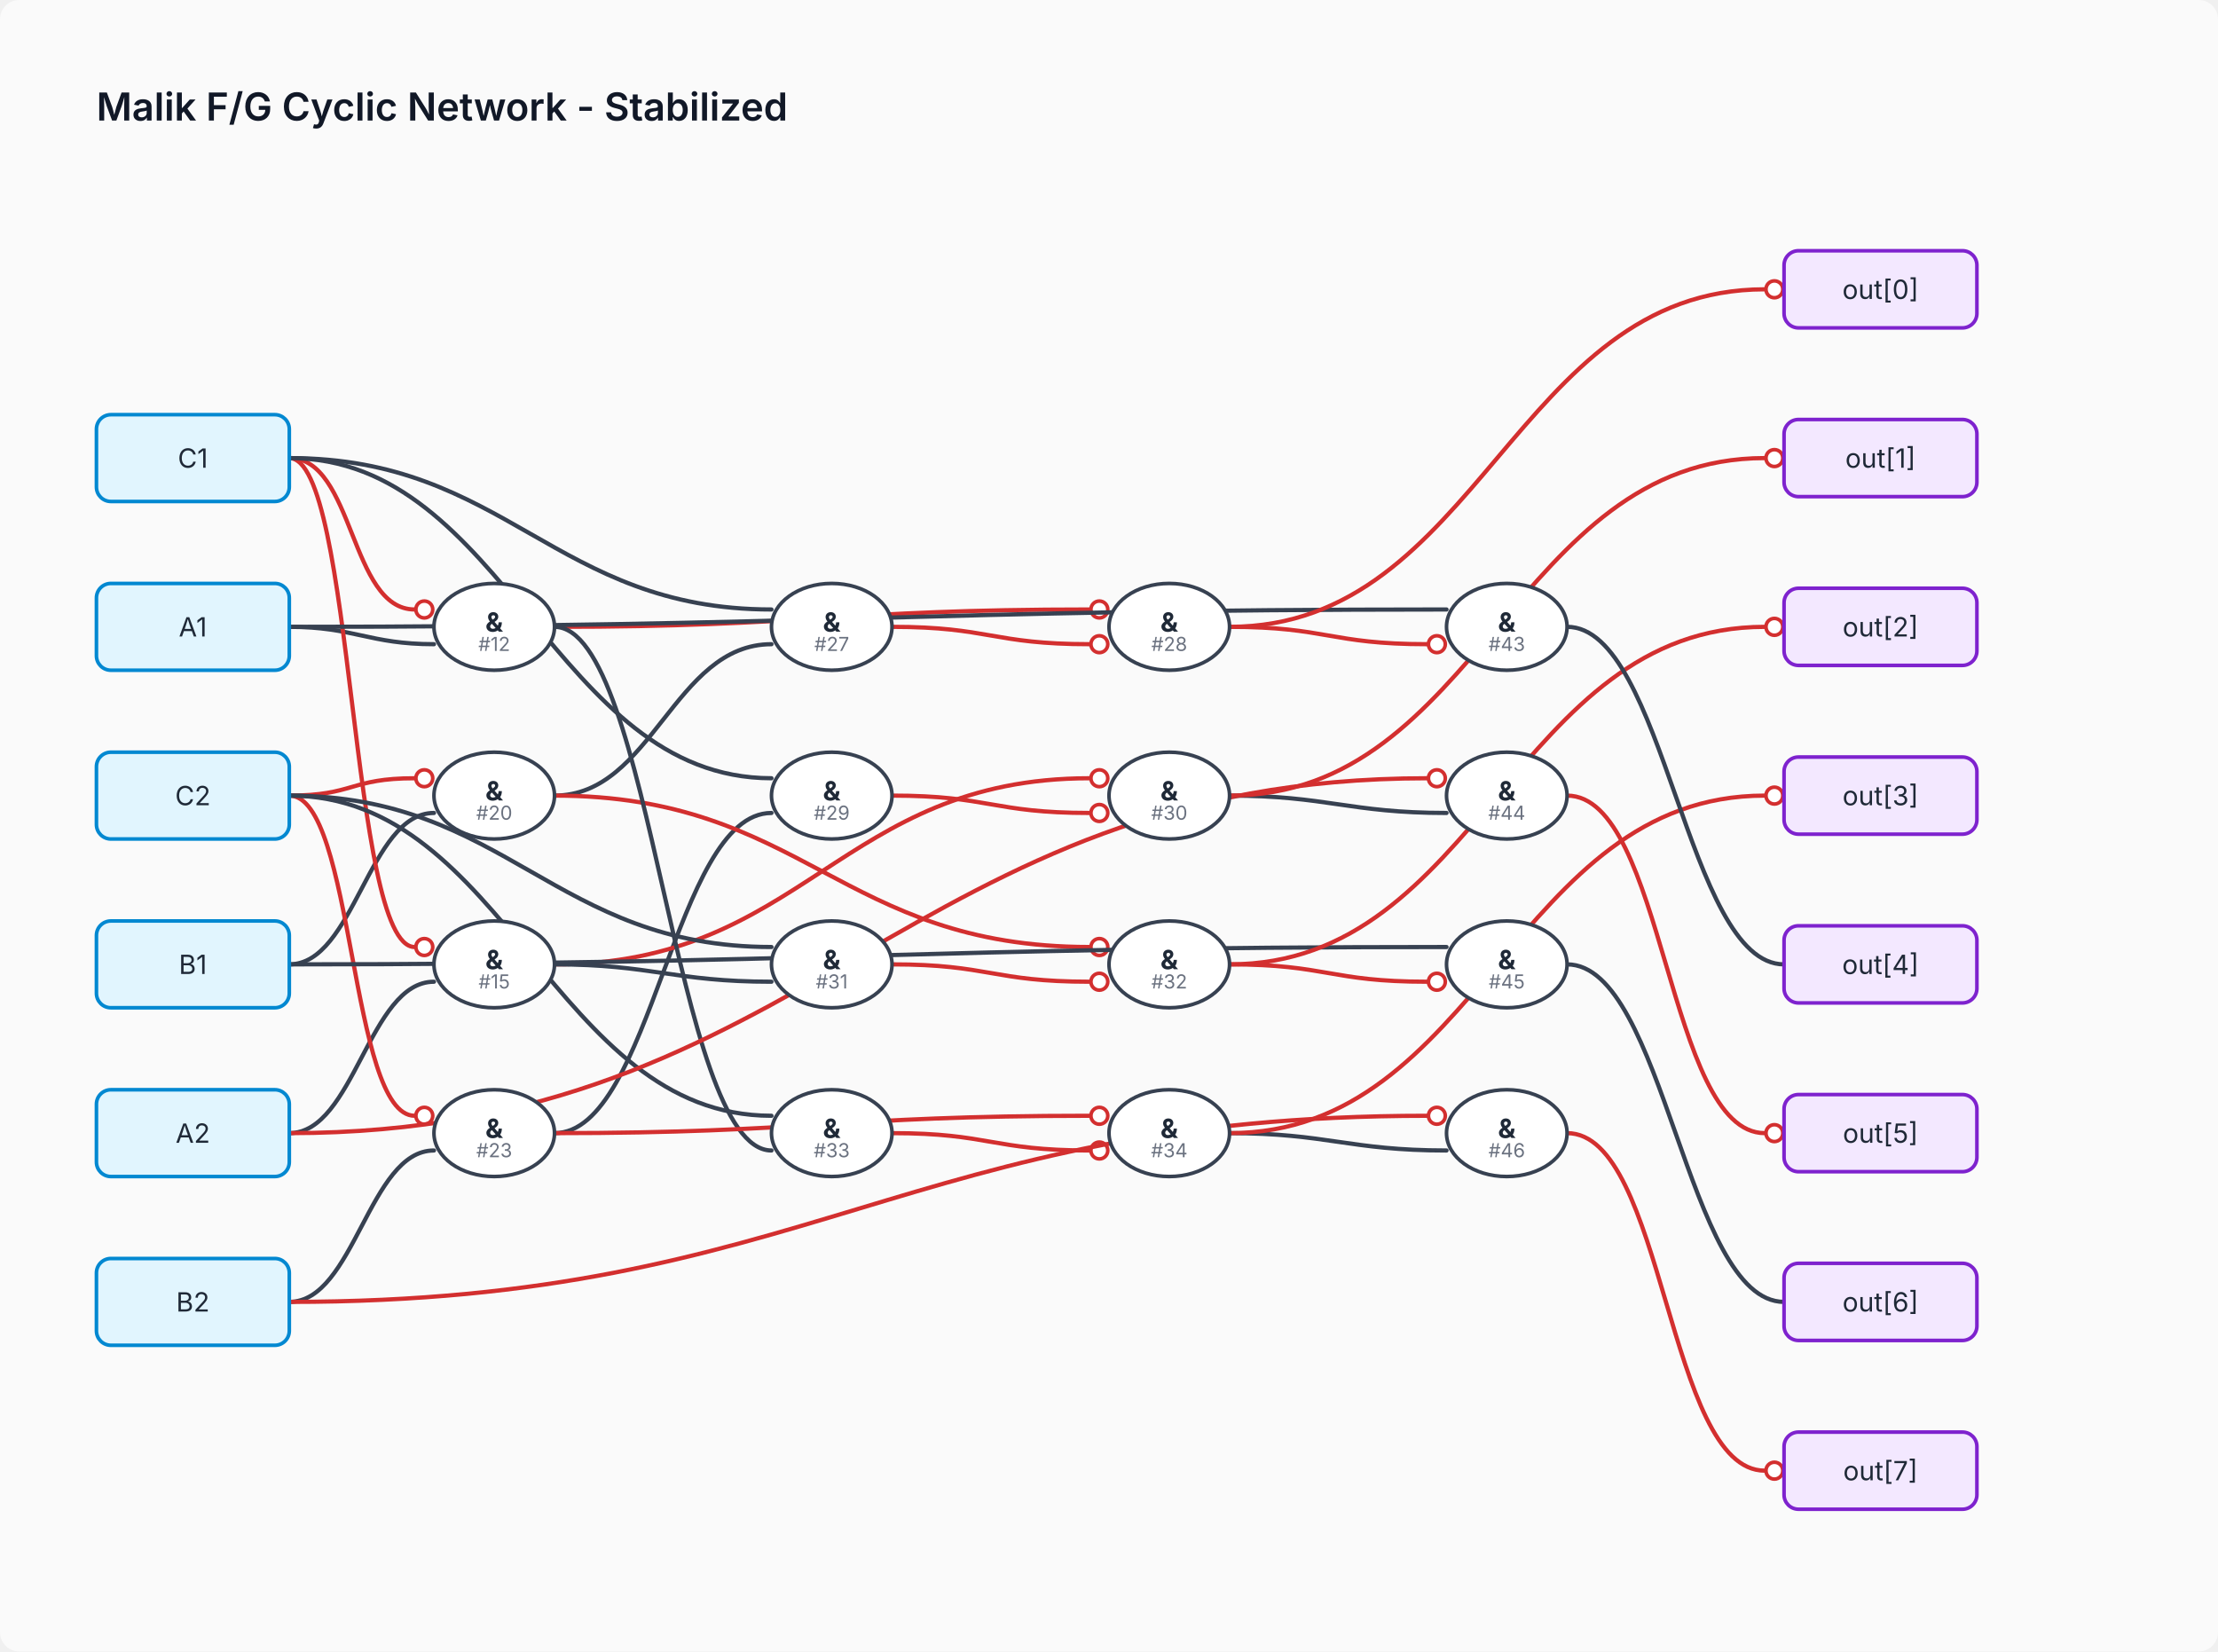
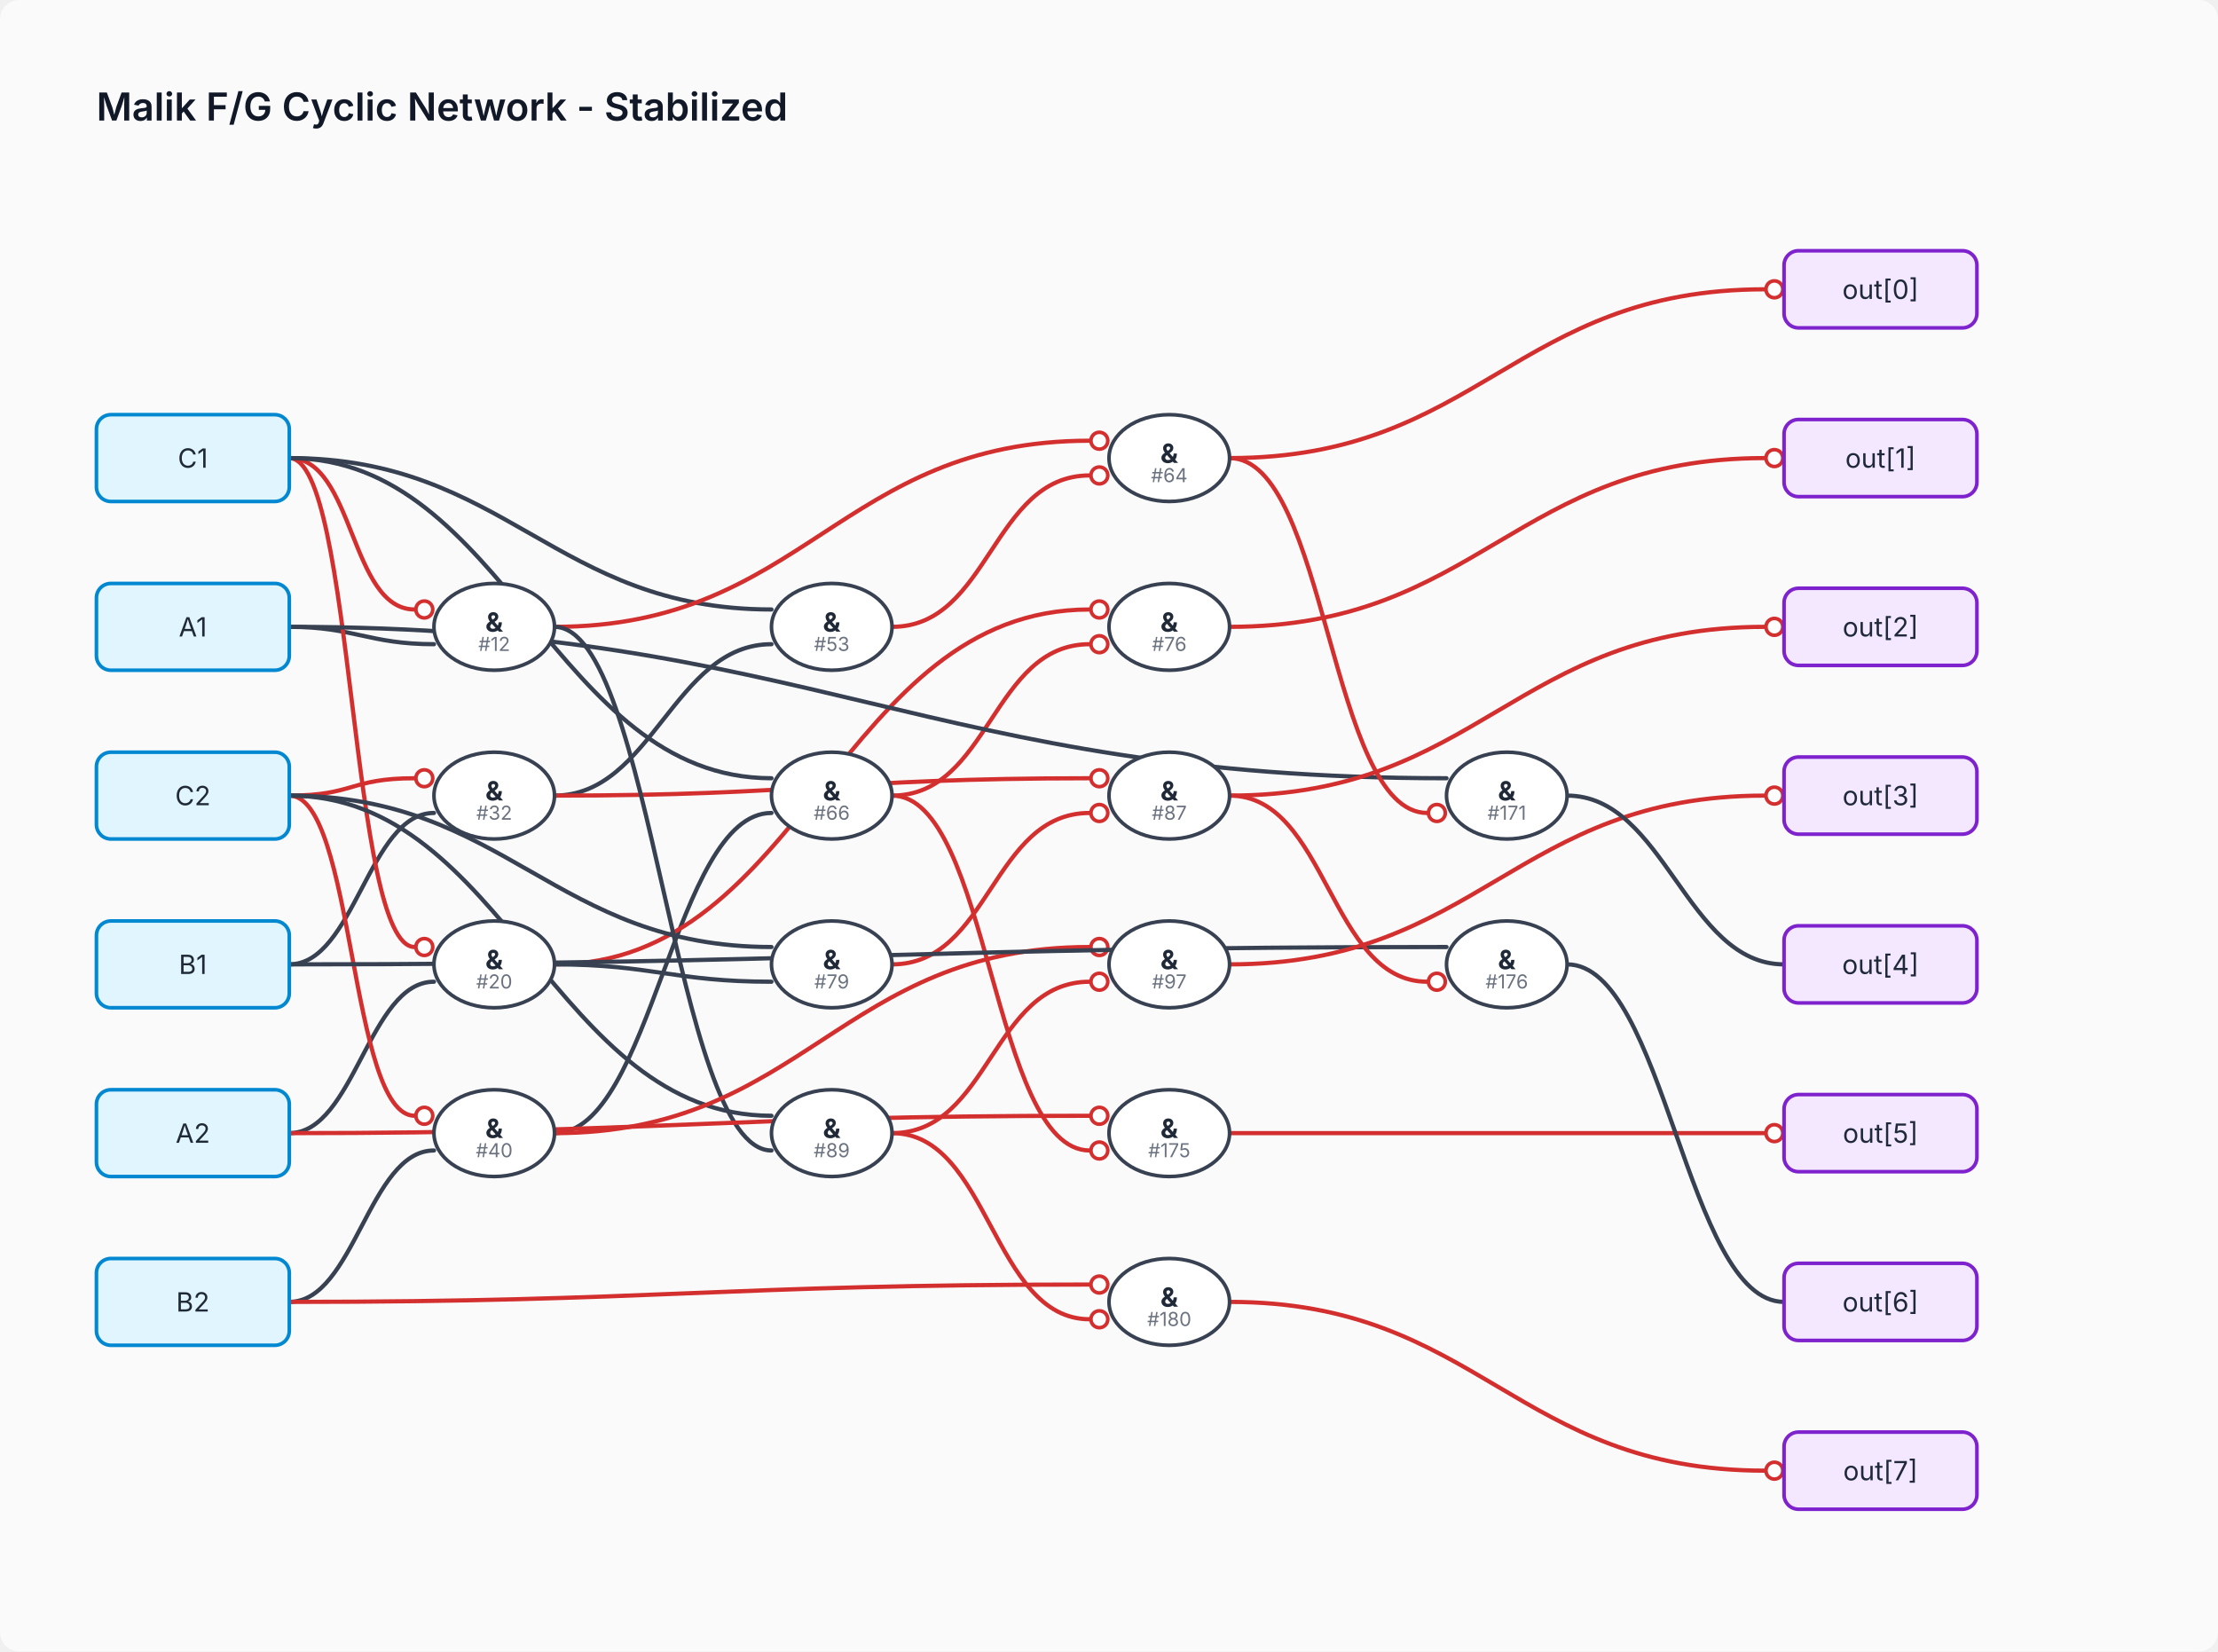
<svg xmlns="http://www.w3.org/2000/svg" viewBox="0 0 920 685" width="920" height="685">
  <defs>
    <style>
      .title { font-family: system-ui, -apple-system, sans-serif; font-size: 16px; font-weight: 600; fill: #111827; }
      .lbl { font-family: system-ui, -apple-system, sans-serif; font-size: 11px; fill: #1f2937; dominant-baseline: central; text-anchor: middle; }
      .sublbl { font-family: system-ui, -apple-system, sans-serif; font-size: 8px; fill: #6b7280; text-anchor: middle; }
      .gate-and { fill: #ffffff; stroke: #374151; stroke-width: 1.5; }
      .gate-in { fill: #e1f5fe; stroke: #0288d1; stroke-width: 1.5; rx: 6px; }
      .gate-const { fill: #eeeeee; stroke: #757575; stroke-width: 1.5; }
      .gate-out { fill: #f3e8ff; stroke: #7e22ce; stroke-width: 1.5; rx: 6px; }
      .wire { fill: none; stroke: #374151; stroke-width: 1.75; stroke-linecap: round; }
      .wire-inv { fill: none; stroke: #d32f2f; stroke-width: 1.75; stroke-linecap: round; }
      .bubble { fill: #ffffff; stroke: #d32f2f; stroke-width: 1.5; }
    </style>
  </defs>
  <rect width="100%" height="100%" fill="#fafafa" rx="8" />
  <text x="40" y="50" class="title">Malik F/G Cyclic Network - Stabilized</text>
  <path d="M 120 190 C 147 190, 145 252.8, 172 252.8" class="wire-inv" />
  <circle cx="176" cy="252.8" r="3.5" class="bubble" />
  <path d="M 120 260 C 147 260, 153 267.2, 180 267.2" class="wire" />
  <path d="M 120 330 C 147 330, 145 322.8, 172 322.8" class="wire-inv" />
  <circle cx="176" cy="322.8" r="3.5" class="bubble" />
  <path d="M 120 400 C 147 400, 153 337.2, 180 337.2" class="wire" />
  <path d="M 120 190 C 210 190, 230 252.8, 320 252.8" class="wire" />
  <path d="M 230 330 C 270.5 330, 279.5 267.2, 320 267.2" class="wire" />
-   <path d="M 230 260 C 333.5 260, 348.5 252.8, 452 252.8" class="wire-inv" />
-   <circle cx="456" cy="252.8" r="3.5" class="bubble" />
-   <path d="M 370 260 C 410.5 260, 411.5 267.2, 452 267.2" class="wire-inv" />
-   <circle cx="456" cy="267.2" r="3.5" class="bubble" />
+   <path d="M 230 260 C 333.5 260, 348.5 182.8, 452 182.8" class="wire-inv" />
+   <circle cx="456" cy="182.8" r="3.5" class="bubble" />
+   <path d="M 370 260 C 410.5 260, 411.5 197.2, 452 197.2" class="wire-inv" />
+   <circle cx="456" cy="197.2" r="3.5" class="bubble" />
  <path d="M 120 190 C 147 190, 145 392.8, 172 392.8" class="wire-inv" />
  <circle cx="176" cy="392.8" r="3.5" class="bubble" />
  <path d="M 120 470 C 147 470, 153 407.2, 180 407.2" class="wire" />
  <path d="M 120 330 C 147 330, 145 462.8, 172 462.8" class="wire-inv" />
  <circle cx="176" cy="462.8" r="3.5" class="bubble" />
  <path d="M 120 540 C 147 540, 153 477.2, 180 477.2" class="wire" />
  <path d="M 120 190 C 210 190, 230 322.8, 320 322.8" class="wire" />
  <path d="M 230 470 C 270.5 470, 279.5 337.2, 320 337.2" class="wire" />
-   <path d="M 230 400 C 333.5 400, 348.5 322.8, 452 322.8" class="wire-inv" />
-   <circle cx="456" cy="322.8" r="3.5" class="bubble" />
-   <path d="M 370 330 C 410.5 330, 411.5 337.2, 452 337.2" class="wire-inv" />
-   <circle cx="456" cy="337.2" r="3.5" class="bubble" />
+   <path d="M 230 400 C 333.5 400, 348.5 252.8, 452 252.8" class="wire-inv" />
+   <circle cx="456" cy="252.8" r="3.5" class="bubble" />
+   <path d="M 370 330 C 410.5 330, 411.5 267.2, 452 267.2" class="wire-inv" />
+   <circle cx="456" cy="267.2" r="3.5" class="bubble" />
  <path d="M 120 330 C 210 330, 230 392.8, 320 392.8" class="wire" />
  <path d="M 230 400 C 270.5 400, 279.5 407.2, 320 407.2" class="wire" />
-   <path d="M 230 330 C 333.5 330, 348.5 392.8, 452 392.8" class="wire-inv" />
-   <circle cx="456" cy="392.8" r="3.5" class="bubble" />
-   <path d="M 370 400 C 410.5 400, 411.5 407.2, 452 407.2" class="wire-inv" />
-   <circle cx="456" cy="407.2" r="3.5" class="bubble" />
+   <path d="M 230 330 C 333.5 330, 348.5 322.8, 452 322.8" class="wire-inv" />
+   <circle cx="456" cy="322.8" r="3.5" class="bubble" />
+   <path d="M 370 400 C 410.5 400, 411.5 337.2, 452 337.2" class="wire-inv" />
+   <circle cx="456" cy="337.2" r="3.5" class="bubble" />
  <path d="M 120 330 C 210 330, 230 462.8, 320 462.8" class="wire" />
  <path d="M 230 260 C 270.5 260, 279.5 477.2, 320 477.2" class="wire" />
-   <path d="M 230 470 C 333.5 470, 348.5 462.8, 452 462.8" class="wire-inv" />
+   <path d="M 230 470 C 333.5 470, 348.5 392.8, 452 392.8" class="wire-inv" />
+   <circle cx="456" cy="392.8" r="3.5" class="bubble" />
+   <path d="M 370 470 C 410.5 470, 411.5 407.2, 452 407.2" class="wire-inv" />
+   <circle cx="456" cy="407.2" r="3.5" class="bubble" />
+   <path d="M 120 260 C 336 260, 384 322.8, 600 322.8" class="wire" />
+   <path d="M 510 190 C 550.5 190, 551.5 337.2, 592 337.2" class="wire-inv" />
+   <circle cx="596" cy="337.2" r="3.5" class="bubble" />
+   <path d="M 120 470 C 273 470, 299 462.8, 452 462.8" class="wire-inv" />
  <circle cx="456" cy="462.8" r="3.5" class="bubble" />
-   <path d="M 370 470 C 410.5 470, 411.5 477.2, 452 477.2" class="wire-inv" />
+   <path d="M 370 330 C 410.5 330, 411.5 477.2, 452 477.2" class="wire-inv" />
  <circle cx="456" cy="477.2" r="3.5" class="bubble" />
-   <path d="M 120 260 C 336 260, 384 252.8, 600 252.8" class="wire" />
-   <path d="M 510 260 C 550.5 260, 551.5 267.2, 592 267.2" class="wire-inv" />
-   <circle cx="596" cy="267.2" r="3.5" class="bubble" />
-   <path d="M 120 470 C 336 470, 376 322.8, 592 322.8" class="wire-inv" />
-   <circle cx="596" cy="322.8" r="3.5" class="bubble" />
-   <path d="M 510 330 C 550.5 330, 559.5 337.2, 600 337.2" class="wire" />
  <path d="M 120 400 C 336 400, 384 392.8, 600 392.8" class="wire" />
-   <path d="M 510 400 C 550.5 400, 551.5 407.2, 592 407.2" class="wire-inv" />
+   <path d="M 510 330 C 550.5 330, 551.5 407.2, 592 407.2" class="wire-inv" />
  <circle cx="596" cy="407.2" r="3.5" class="bubble" />
-   <path d="M 120 540 C 336 540, 376 462.8, 592 462.8" class="wire-inv" />
-   <circle cx="596" cy="462.8" r="3.5" class="bubble" />
-   <path d="M 510 470 C 550.5 470, 559.5 477.2, 600 477.2" class="wire" />
-   <path d="M 510 260 C 613.5 260, 628.5 120, 732 120" class="wire-inv" />
+   <path d="M 120 540 C 273 540, 299 532.8, 452 532.8" class="wire-inv" />
+   <circle cx="456" cy="532.8" r="3.5" class="bubble" />
+   <path d="M 370 470 C 410.5 470, 411.5 547.2, 452 547.2" class="wire-inv" />
+   <circle cx="456" cy="547.2" r="3.5" class="bubble" />
+   <path d="M 510 190 C 613.5 190, 628.5 120, 732 120" class="wire-inv" />
  <circle cx="736" cy="120" r="3.5" class="bubble" />
-   <path d="M 510 330 C 613.5 330, 628.5 190, 732 190" class="wire-inv" />
+   <path d="M 510 260 C 613.5 260, 628.5 190, 732 190" class="wire-inv" />
  <circle cx="736" cy="190" r="3.5" class="bubble" />
-   <path d="M 510 400 C 613.5 400, 628.5 260, 732 260" class="wire-inv" />
+   <path d="M 510 330 C 613.5 330, 628.5 260, 732 260" class="wire-inv" />
  <circle cx="736" cy="260" r="3.5" class="bubble" />
-   <path d="M 510 470 C 613.5 470, 628.5 330, 732 330" class="wire-inv" />
+   <path d="M 510 400 C 613.5 400, 628.5 330, 732 330" class="wire-inv" />
  <circle cx="736" cy="330" r="3.5" class="bubble" />
-   <path d="M 650 260 C 690.5 260, 699.5 400, 740 400" class="wire" />
-   <path d="M 650 330 C 690.5 330, 691.5 470, 732 470" class="wire-inv" />
+   <path d="M 650 330 C 690.5 330, 699.5 400, 740 400" class="wire" />
+   <path d="M 510 470 C 613.5 470, 628.5 470, 732 470" class="wire-inv" />
  <circle cx="736" cy="470" r="3.5" class="bubble" />
  <path d="M 650 400 C 690.5 400, 699.5 540, 740 540" class="wire" />
-   <path d="M 650 470 C 690.5 470, 691.5 610, 732 610" class="wire-inv" />
+   <path d="M 510 540 C 613.5 540, 628.5 610, 732 610" class="wire-inv" />
  <circle cx="736" cy="610" r="3.5" class="bubble" />
  <rect x="40" y="172" width="80" height="36" class="gate-in" />
  <text x="80" y="190" class="lbl">C1</text>
  <rect x="40" y="242" width="80" height="36" class="gate-in" />
  <text x="80" y="260" class="lbl">A1</text>
  <ellipse cx="205" cy="260" rx="25" ry="18" class="gate-and" />
  <text x="205" y="258" class="lbl" font-weight="bold">&amp;</text>
  <text x="205" y="270" class="sublbl">#12</text>
  <rect x="40" y="312" width="80" height="36" class="gate-in" />
  <text x="80" y="330" class="lbl">C2</text>
  <rect x="40" y="382" width="80" height="36" class="gate-in" />
  <text x="80" y="400" class="lbl">B1</text>
  <ellipse cx="205" cy="330" rx="25" ry="18" class="gate-and" />
  <text x="205" y="328" class="lbl" font-weight="bold">&amp;</text>
-   <text x="205" y="340" class="sublbl">#20</text>
+   <text x="205" y="340" class="sublbl">#32</text>
  <ellipse cx="345" cy="260" rx="25" ry="18" class="gate-and" />
  <text x="345" y="258" class="lbl" font-weight="bold">&amp;</text>
-   <text x="345" y="270" class="sublbl">#27</text>
-   <ellipse cx="485" cy="260" rx="25" ry="18" class="gate-and" />
-   <text x="485" y="258" class="lbl" font-weight="bold">&amp;</text>
-   <text x="485" y="270" class="sublbl">#28</text>
+   <text x="345" y="270" class="sublbl">#53</text>
+   <ellipse cx="485" cy="190" rx="25" ry="18" class="gate-and" />
+   <text x="485" y="188" class="lbl" font-weight="bold">&amp;</text>
+   <text x="485" y="200" class="sublbl">#64</text>
  <rect x="40" y="452" width="80" height="36" class="gate-in" />
  <text x="80" y="470" class="lbl">A2</text>
  <ellipse cx="205" cy="400" rx="25" ry="18" class="gate-and" />
  <text x="205" y="398" class="lbl" font-weight="bold">&amp;</text>
-   <text x="205" y="410" class="sublbl">#15</text>
+   <text x="205" y="410" class="sublbl">#20</text>
  <rect x="40" y="522" width="80" height="36" class="gate-in" />
  <text x="80" y="540" class="lbl">B2</text>
  <ellipse cx="205" cy="470" rx="25" ry="18" class="gate-and" />
  <text x="205" y="468" class="lbl" font-weight="bold">&amp;</text>
-   <text x="205" y="480" class="sublbl">#23</text>
+   <text x="205" y="480" class="sublbl">#40</text>
  <ellipse cx="345" cy="330" rx="25" ry="18" class="gate-and" />
  <text x="345" y="328" class="lbl" font-weight="bold">&amp;</text>
-   <text x="345" y="340" class="sublbl">#29</text>
+   <text x="345" y="340" class="sublbl">#66</text>
+   <ellipse cx="485" cy="260" rx="25" ry="18" class="gate-and" />
+   <text x="485" y="258" class="lbl" font-weight="bold">&amp;</text>
+   <text x="485" y="270" class="sublbl">#76</text>
+   <ellipse cx="345" cy="400" rx="25" ry="18" class="gate-and" />
+   <text x="345" y="398" class="lbl" font-weight="bold">&amp;</text>
+   <text x="345" y="410" class="sublbl">#79</text>
  <ellipse cx="485" cy="330" rx="25" ry="18" class="gate-and" />
  <text x="485" y="328" class="lbl" font-weight="bold">&amp;</text>
-   <text x="485" y="340" class="sublbl">#30</text>
-   <ellipse cx="345" cy="400" rx="25" ry="18" class="gate-and" />
-   <text x="345" y="398" class="lbl" font-weight="bold">&amp;</text>
-   <text x="345" y="410" class="sublbl">#31</text>
+   <text x="485" y="340" class="sublbl">#87</text>
+   <ellipse cx="345" cy="470" rx="25" ry="18" class="gate-and" />
+   <text x="345" y="468" class="lbl" font-weight="bold">&amp;</text>
+   <text x="345" y="480" class="sublbl">#89</text>
  <ellipse cx="485" cy="400" rx="25" ry="18" class="gate-and" />
  <text x="485" y="398" class="lbl" font-weight="bold">&amp;</text>
-   <text x="485" y="410" class="sublbl">#32</text>
-   <ellipse cx="345" cy="470" rx="25" ry="18" class="gate-and" />
-   <text x="345" y="468" class="lbl" font-weight="bold">&amp;</text>
-   <text x="345" y="480" class="sublbl">#33</text>
+   <text x="485" y="410" class="sublbl">#97</text>
+   <ellipse cx="625" cy="330" rx="25" ry="18" class="gate-and" />
+   <text x="625" y="328" class="lbl" font-weight="bold">&amp;</text>
+   <text x="625" y="340" class="sublbl">#171</text>
  <ellipse cx="485" cy="470" rx="25" ry="18" class="gate-and" />
  <text x="485" y="468" class="lbl" font-weight="bold">&amp;</text>
-   <text x="485" y="480" class="sublbl">#34</text>
-   <ellipse cx="625" cy="260" rx="25" ry="18" class="gate-and" />
-   <text x="625" y="258" class="lbl" font-weight="bold">&amp;</text>
-   <text x="625" y="270" class="sublbl">#43</text>
-   <ellipse cx="625" cy="330" rx="25" ry="18" class="gate-and" />
-   <text x="625" y="328" class="lbl" font-weight="bold">&amp;</text>
-   <text x="625" y="340" class="sublbl">#44</text>
+   <text x="485" y="480" class="sublbl">#175</text>
  <ellipse cx="625" cy="400" rx="25" ry="18" class="gate-and" />
  <text x="625" y="398" class="lbl" font-weight="bold">&amp;</text>
-   <text x="625" y="410" class="sublbl">#45</text>
-   <ellipse cx="625" cy="470" rx="25" ry="18" class="gate-and" />
-   <text x="625" y="468" class="lbl" font-weight="bold">&amp;</text>
-   <text x="625" y="480" class="sublbl">#46</text>
+   <text x="625" y="410" class="sublbl">#176</text>
+   <ellipse cx="485" cy="540" rx="25" ry="18" class="gate-and" />
+   <text x="485" y="538" class="lbl" font-weight="bold">&amp;</text>
+   <text x="485" y="550" class="sublbl">#180</text>
  <rect x="740" y="104" width="80" height="32" class="gate-out" />
  <text x="780" y="120" class="lbl">out[0]</text>
  <rect x="740" y="174" width="80" height="32" class="gate-out" />
  <text x="780" y="190" class="lbl">out[1]</text>
  <rect x="740" y="244" width="80" height="32" class="gate-out" />
  <text x="780" y="260" class="lbl">out[2]</text>
  <rect x="740" y="314" width="80" height="32" class="gate-out" />
  <text x="780" y="330" class="lbl">out[3]</text>
  <rect x="740" y="384" width="80" height="32" class="gate-out" />
  <text x="780" y="400" class="lbl">out[4]</text>
  <rect x="740" y="454" width="80" height="32" class="gate-out" />
  <text x="780" y="470" class="lbl">out[5]</text>
  <rect x="740" y="524" width="80" height="32" class="gate-out" />
  <text x="780" y="540" class="lbl">out[6]</text>
  <rect x="740" y="594" width="80" height="32" class="gate-out" />
  <text x="780" y="610" class="lbl">out[7]</text>
</svg>
